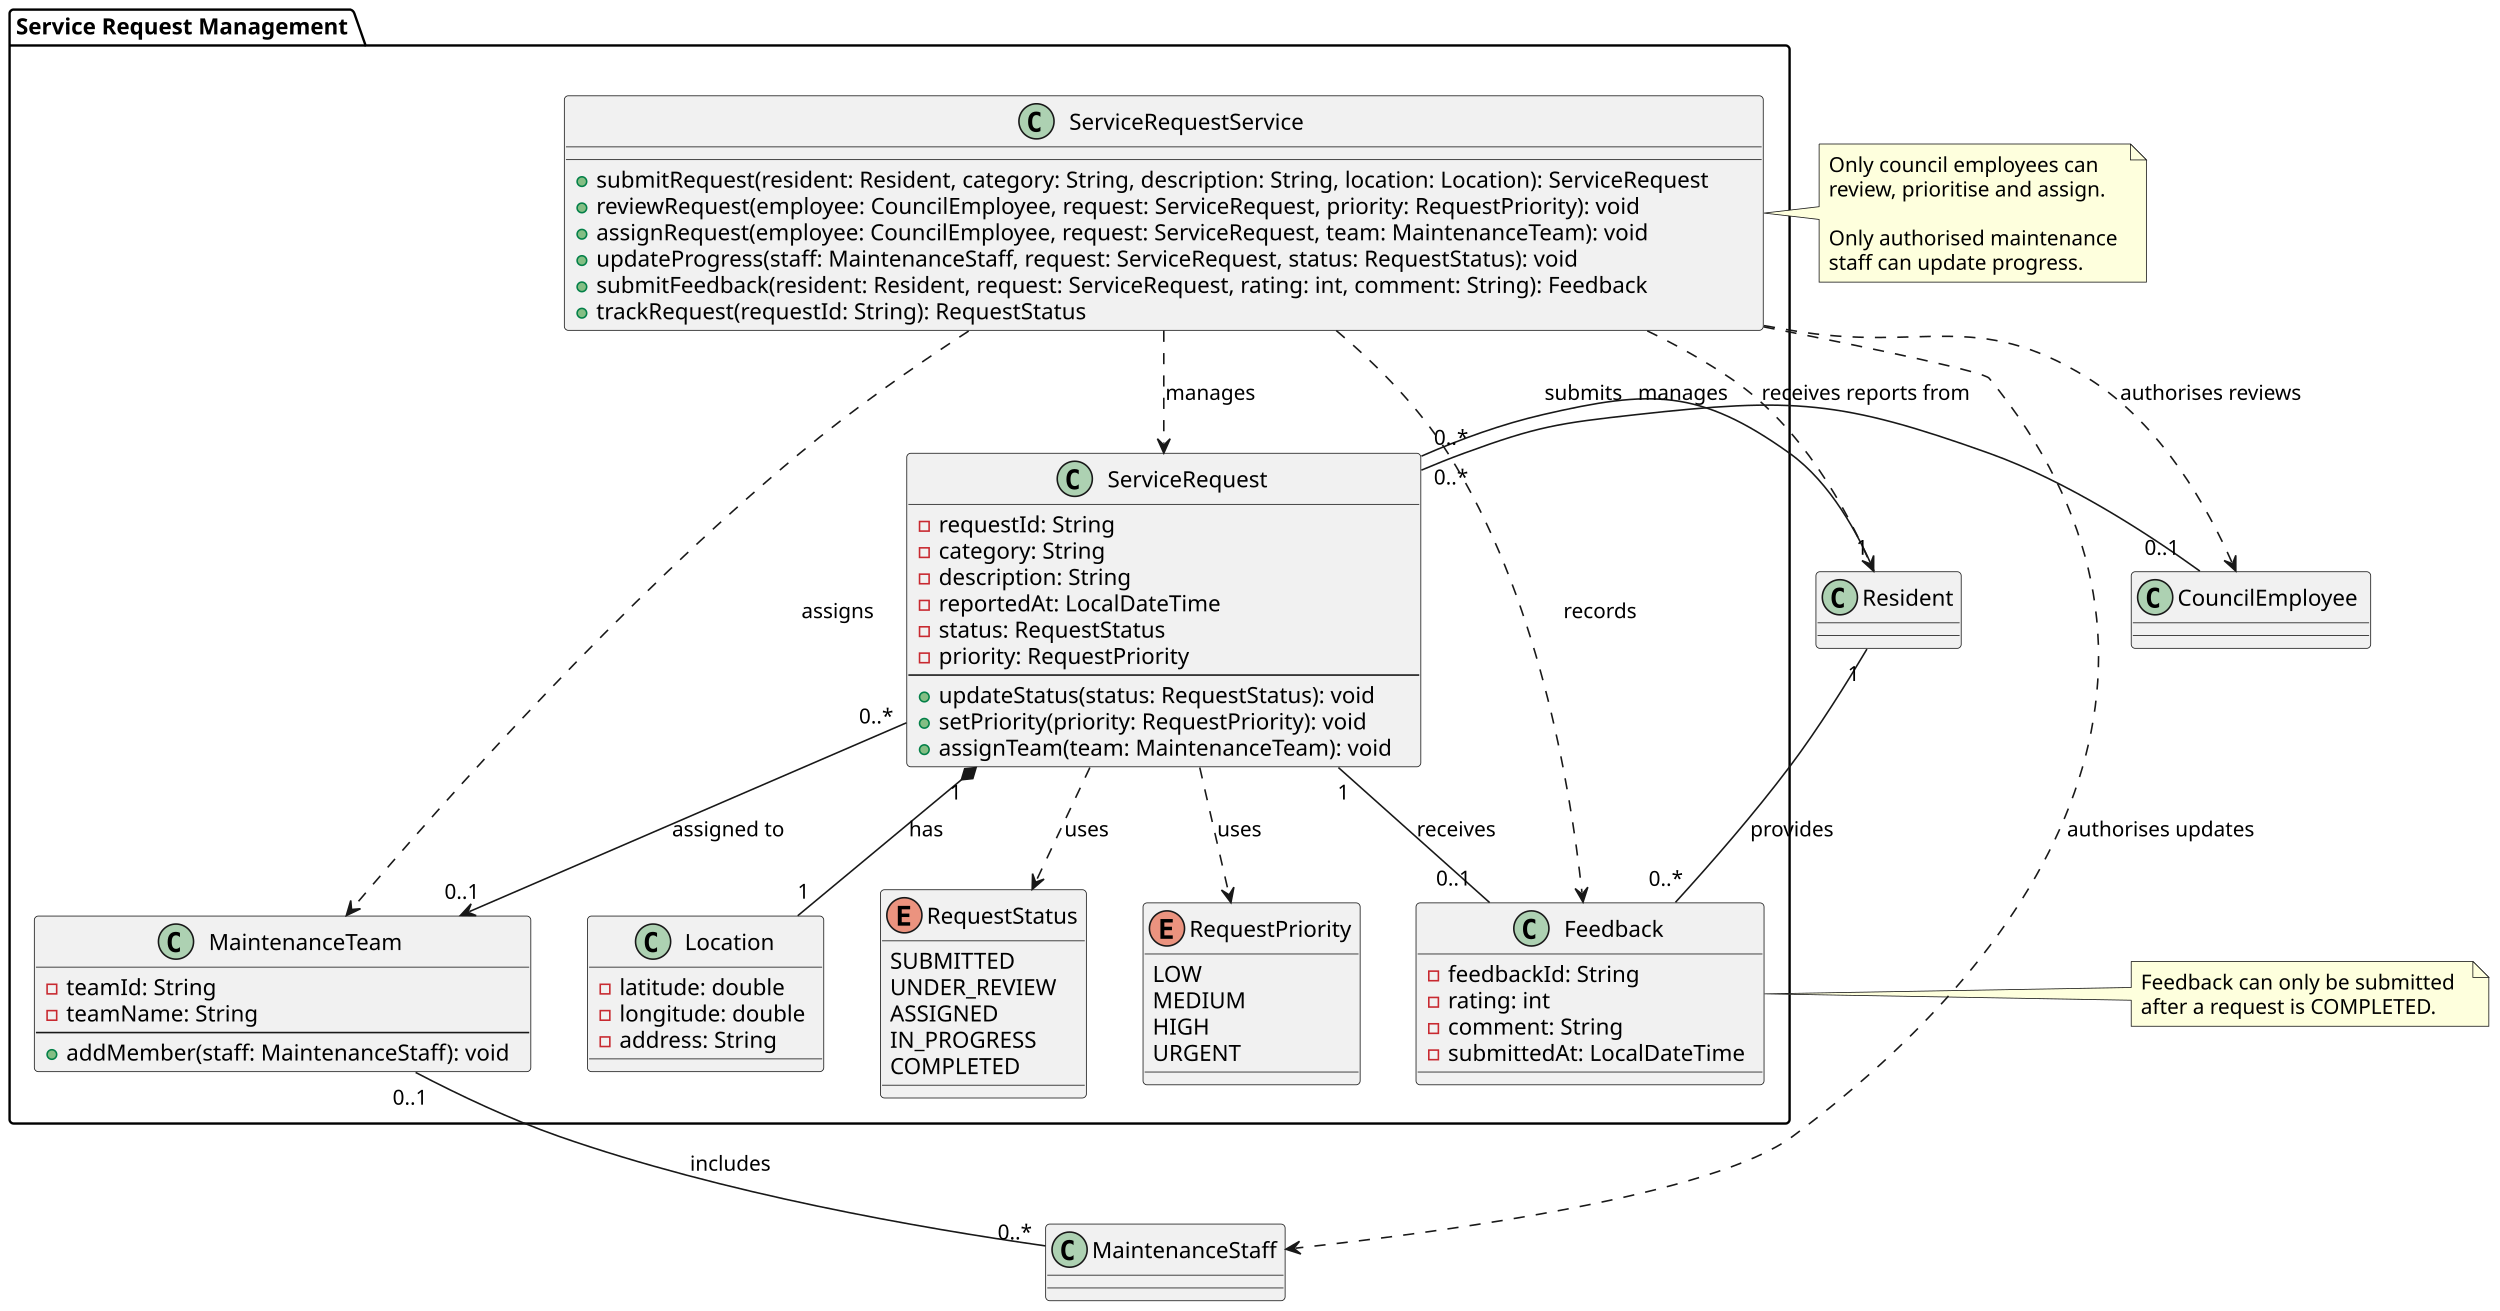
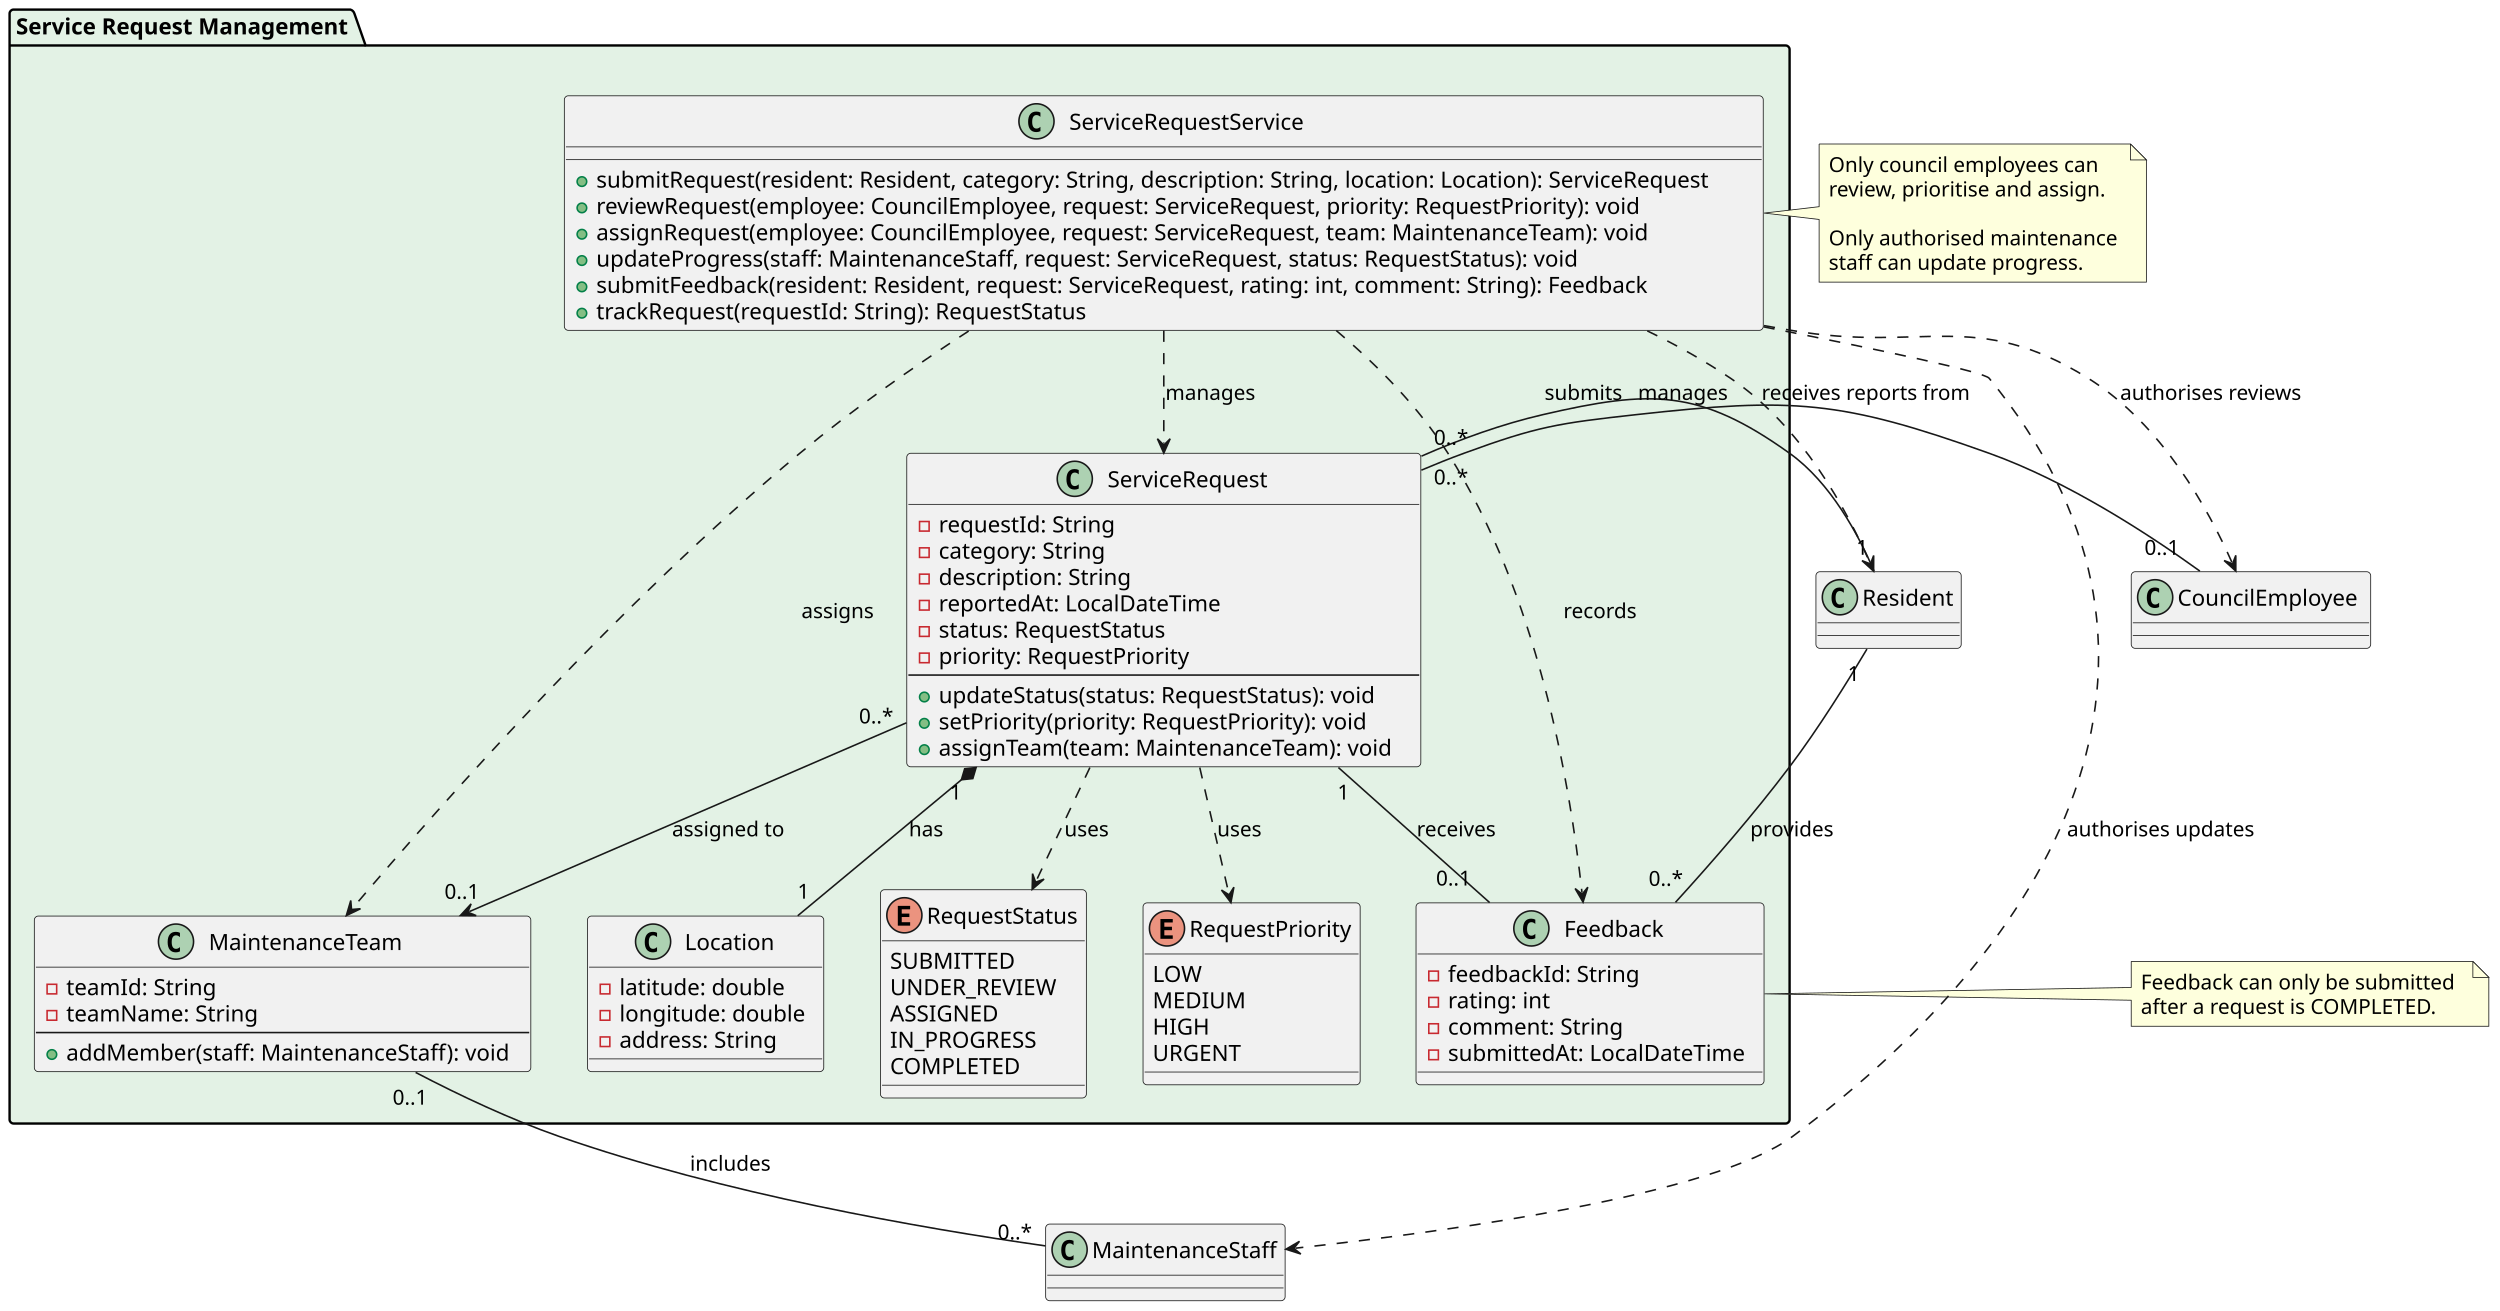
<svg xmlns="http://www.w3.org/2000/svg" contentStyleType="text/css" height="821px" preserveAspectRatio="none" style="width:1566px;height:821px;background:#FFFFFF;" version="1.1" viewBox="0 0 1566 821" width="1566px" zoomAndPan="magnify">
  <defs />
  <g>
    <g id="cluster_Service Request Management">
-       <path d="M8.5,6 L219.5,6 A3.75,3.75 0 0 1 222,8.5 L229,28.488 L1118.5,28.488 A2.5,2.5 0 0 1 1121,30.988 L1121,701.27 A2.5,2.5 0 0 1 1118.5,703.77 L8.5,703.77 A2.5,2.5 0 0 1 6,701.27 L6,8.5 A2.5,2.5 0 0 1 8.5,6 " fill="none" style="stroke:#000000;stroke-width:1.5;" />
+       <path d="M8.5,6 L219.5,6 A3.75,3.75 0 0 1 222,8.5 L229,28.488 L1118.5,28.488 A2.5,2.5 0 0 1 1121,30.988 L1121,701.27 A2.5,2.5 0 0 1 1118.5,703.77 L8.5,703.77 A2.5,2.5 0 0 1 6,701.27 L6,8.5 A2.5,2.5 0 0 1 8.5,6 " fill="#E3F2E5" style="stroke:#000000;stroke-width:1.5;" />
      <line style="stroke:#000000;stroke-width:1.5;" x1="6" x2="229" y1="28.488" y2="28.488" />
      <text fill="#000000" font-family="sans-serif" font-size="14" font-weight="bold" lengthAdjust="spacing" textLength="210" x="10" y="21.535">Service Request Management</text>
    </g>
    <g id="elem_ServiceRequest">
      <rect codeLine="3" fill="#F1F1F1" height="196.394" id="ServiceRequest" rx="2.5" ry="2.5" style="stroke:#181818;stroke-width:0.5;" width="322" x="568" y="283.93" />
      <ellipse cx="673.25" cy="299.93" fill="#ADD1B2" rx="11" ry="11" style="stroke:#181818;stroke-width:1.0;" />
      <path d="M675.723,306.073 Q675.142,306.372 674.503,306.521 Q673.864,306.671 673.158,306.671 Q670.651,306.671 669.332,305.019 Q668.012,303.367 668.012,300.246 Q668.012,297.116 669.332,295.465 Q670.651,293.813 673.158,293.813 Q673.864,293.813 674.511,293.962 Q675.159,294.112 675.723,294.411 L675.723,297.133 Q675.092,296.552 674.499,296.282 Q673.905,296.012 673.274,296.012 Q671.93,296.012 671.245,297.079 Q670.56,298.146 670.56,300.246 Q670.56,302.338 671.245,303.404 Q671.93,304.471 673.274,304.471 Q673.905,304.471 674.499,304.201 Q675.092,303.932 675.723,303.35 Z " fill="#000000" />
      <text fill="#000000" font-family="sans-serif" font-size="14" lengthAdjust="spacing" textLength="103" x="693.75" y="305.221">ServiceRequest</text>
      <line style="stroke:#181818;stroke-width:0.5;" x1="569" x2="889" y1="315.93" y2="315.93" />
      <rect fill="none" height="6" style="stroke:#C82930;stroke-width:1.0;" width="6" x="576" y="326.674" />
      <text fill="#000000" font-family="sans-serif" font-size="14" lengthAdjust="spacing" textLength="114" x="588" y="333.465">requestId: String</text>
      <rect fill="none" height="6" style="stroke:#C82930;stroke-width:1.0;" width="6" x="576" y="343.162" />
      <text fill="#000000" font-family="sans-serif" font-size="14" lengthAdjust="spacing" textLength="108" x="588" y="349.953">category: String</text>
      <rect fill="none" height="6" style="stroke:#C82930;stroke-width:1.0;" width="6" x="576" y="359.651" />
      <text fill="#000000" font-family="sans-serif" font-size="14" lengthAdjust="spacing" textLength="126" x="588" y="366.442">description: String</text>
      <rect fill="none" height="6" style="stroke:#C82930;stroke-width:1.0;" width="6" x="576" y="376.139" />
      <text fill="#000000" font-family="sans-serif" font-size="14" lengthAdjust="spacing" textLength="183" x="588" y="382.93">reportedAt: LocalDateTime</text>
      <rect fill="none" height="6" style="stroke:#C82930;stroke-width:1.0;" width="6" x="576" y="392.627" />
      <text fill="#000000" font-family="sans-serif" font-size="14" lengthAdjust="spacing" textLength="146" x="588" y="399.418">status: RequestStatus</text>
      <rect fill="none" height="6" style="stroke:#C82930;stroke-width:1.0;" width="6" x="576" y="409.115" />
      <text fill="#000000" font-family="sans-serif" font-size="14" lengthAdjust="spacing" textLength="162" x="588" y="415.907">priority: RequestPriority</text>
      <line style="stroke:#181818;stroke-width:1.0;" x1="569" x2="889" y1="422.86" y2="422.86" />
      <ellipse cx="579" cy="436.604" fill="#84BE84" rx="3" ry="3" style="stroke:#038048;stroke-width:1.0;" />
      <text fill="#000000" font-family="sans-serif" font-size="14" lengthAdjust="spacing" textLength="283" x="588" y="440.395">updateStatus(status: RequestStatus): void</text>
      <ellipse cx="579" cy="453.092" fill="#84BE84" rx="3" ry="3" style="stroke:#038048;stroke-width:1.0;" />
      <text fill="#000000" font-family="sans-serif" font-size="14" lengthAdjust="spacing" textLength="278" x="588" y="456.883">setPriority(priority: RequestPriority): void</text>
      <ellipse cx="579" cy="469.58" fill="#84BE84" rx="3" ry="3" style="stroke:#038048;stroke-width:1.0;" />
      <text fill="#000000" font-family="sans-serif" font-size="14" lengthAdjust="spacing" textLength="296" x="588" y="473.371">assignTeam(team: MaintenanceTeam): void</text>
    </g>
    <g id="elem_Location">
      <rect codeLine="16" fill="#F1F1F1" height="97.465" id="Location" rx="2.5" ry="2.5" style="stroke:#181818;stroke-width:0.5;" width="148" x="368" y="573.82" />
      <ellipse cx="409.1" cy="589.82" fill="#ADD1B2" rx="11" ry="11" style="stroke:#181818;stroke-width:1.0;" />
      <path d="M411.573,595.963 Q410.992,596.262 410.353,596.411 Q409.714,596.561 409.008,596.561 Q406.501,596.561 405.182,594.909 Q403.862,593.257 403.862,590.136 Q403.862,587.006 405.182,585.355 Q406.501,583.703 409.008,583.703 Q409.714,583.703 410.361,583.852 Q411.009,584.002 411.573,584.301 L411.573,587.023 Q410.942,586.442 410.349,586.172 Q409.755,585.903 409.124,585.903 Q407.78,585.903 407.095,586.969 Q406.41,588.036 406.41,590.136 Q406.41,592.228 407.095,593.294 Q407.78,594.361 409.124,594.361 Q409.755,594.361 410.349,594.091 Q410.942,593.822 411.573,593.24 Z " fill="#000000" />
      <text fill="#000000" font-family="sans-serif" font-size="14" lengthAdjust="spacing" textLength="58" x="428.9" y="595.111">Location</text>
      <line style="stroke:#181818;stroke-width:0.5;" x1="369" x2="515" y1="605.82" y2="605.82" />
      <rect fill="none" height="6" style="stroke:#C82930;stroke-width:1.0;" width="6" x="376" y="616.564" />
      <text fill="#000000" font-family="sans-serif" font-size="14" lengthAdjust="spacing" textLength="108" x="388" y="623.355">latitude: double</text>
      <rect fill="none" height="6" style="stroke:#C82930;stroke-width:1.0;" width="6" x="376" y="633.052" />
      <text fill="#000000" font-family="sans-serif" font-size="14" lengthAdjust="spacing" textLength="122" x="388" y="639.843">longitude: double</text>
      <rect fill="none" height="6" style="stroke:#C82930;stroke-width:1.0;" width="6" x="376" y="649.541" />
      <text fill="#000000" font-family="sans-serif" font-size="14" lengthAdjust="spacing" textLength="103" x="388" y="656.332">address: String</text>
      <line style="stroke:#181818;stroke-width:0.5;" x1="369" x2="515" y1="663.285" y2="663.285" />
    </g>
    <g id="elem_MaintenanceTeam">
      <rect codeLine="22" fill="#F1F1F1" height="97.465" id="MaintenanceTeam" rx="2.5" ry="2.5" style="stroke:#181818;stroke-width:0.5;" width="311" x="21.5" y="573.82" />
      <ellipse cx="110.25" cy="589.82" fill="#ADD1B2" rx="11" ry="11" style="stroke:#181818;stroke-width:1.0;" />
      <path d="M112.723,595.963 Q112.142,596.262 111.503,596.411 Q110.864,596.561 110.158,596.561 Q107.651,596.561 106.332,594.909 Q105.012,593.257 105.012,590.136 Q105.012,587.006 106.332,585.355 Q107.651,583.703 110.158,583.703 Q110.864,583.703 111.511,583.852 Q112.159,584.002 112.723,584.301 L112.723,587.023 Q112.092,586.442 111.499,586.172 Q110.905,585.903 110.274,585.903 Q108.93,585.903 108.245,586.969 Q107.56,588.036 107.56,590.136 Q107.56,592.228 108.245,593.294 Q108.93,594.361 110.274,594.361 Q110.905,594.361 111.499,594.091 Q112.092,593.822 112.723,593.24 Z " fill="#000000" />
      <text fill="#000000" font-family="sans-serif" font-size="14" lengthAdjust="spacing" textLength="125" x="130.75" y="595.111">MaintenanceTeam</text>
      <line style="stroke:#181818;stroke-width:0.5;" x1="22.5" x2="331.5" y1="605.82" y2="605.82" />
      <rect fill="none" height="6" style="stroke:#C82930;stroke-width:1.0;" width="6" x="29.5" y="616.564" />
      <text fill="#000000" font-family="sans-serif" font-size="14" lengthAdjust="spacing" textLength="96" x="41.5" y="623.355">teamId: String</text>
      <rect fill="none" height="6" style="stroke:#C82930;stroke-width:1.0;" width="6" x="29.5" y="633.052" />
      <text fill="#000000" font-family="sans-serif" font-size="14" lengthAdjust="spacing" textLength="122" x="41.5" y="639.843">teamName: String</text>
      <line style="stroke:#181818;stroke-width:1.0;" x1="22.5" x2="331.5" y1="646.797" y2="646.797" />
      <ellipse cx="32.5" cy="660.541" fill="#84BE84" rx="3" ry="3" style="stroke:#038048;stroke-width:1.0;" />
      <text fill="#000000" font-family="sans-serif" font-size="14" lengthAdjust="spacing" textLength="285" x="41.5" y="664.332">addMember(staff: MaintenanceStaff): void</text>
    </g>
    <g id="elem_Feedback">
      <rect codeLine="29" fill="#F1F1F1" height="113.953" id="Feedback" rx="2.5" ry="2.5" style="stroke:#181818;stroke-width:0.5;" width="218" x="887" y="565.57" />
      <ellipse cx="959.25" cy="581.57" fill="#ADD1B2" rx="11" ry="11" style="stroke:#181818;stroke-width:1.0;" />
      <path d="M961.723,587.713 Q961.142,588.012 960.503,588.161 Q959.864,588.311 959.158,588.311 Q956.651,588.311 955.332,586.659 Q954.012,585.007 954.012,581.886 Q954.012,578.756 955.332,577.105 Q956.651,575.453 959.158,575.453 Q959.864,575.453 960.511,575.602 Q961.159,575.752 961.723,576.051 L961.723,578.773 Q961.092,578.192 960.499,577.922 Q959.905,577.653 959.274,577.653 Q957.93,577.653 957.245,578.719 Q956.56,579.786 956.56,581.886 Q956.56,583.978 957.245,585.044 Q957.93,586.111 959.274,586.111 Q959.905,586.111 960.499,585.841 Q961.092,585.572 961.723,584.99 Z " fill="#000000" />
      <text fill="#000000" font-family="sans-serif" font-size="14" lengthAdjust="spacing" textLength="65" x="979.75" y="586.861">Feedback</text>
      <line style="stroke:#181818;stroke-width:0.5;" x1="888" x2="1104" y1="597.57" y2="597.57" />
      <rect fill="none" height="6" style="stroke:#C82930;stroke-width:1.0;" width="6" x="895" y="608.314" />
      <text fill="#000000" font-family="sans-serif" font-size="14" lengthAdjust="spacing" textLength="124" x="907" y="615.105">feedbackId: String</text>
      <rect fill="none" height="6" style="stroke:#C82930;stroke-width:1.0;" width="6" x="895" y="624.802" />
      <text fill="#000000" font-family="sans-serif" font-size="14" lengthAdjust="spacing" textLength="67" x="907" y="631.593">rating: int</text>
      <rect fill="none" height="6" style="stroke:#C82930;stroke-width:1.0;" width="6" x="895" y="641.291" />
      <text fill="#000000" font-family="sans-serif" font-size="14" lengthAdjust="spacing" textLength="113" x="907" y="648.082">comment: String</text>
      <rect fill="none" height="6" style="stroke:#C82930;stroke-width:1.0;" width="6" x="895" y="657.779" />
      <text fill="#000000" font-family="sans-serif" font-size="14" lengthAdjust="spacing" textLength="192" x="907" y="664.57">submittedAt: LocalDateTime</text>
      <line style="stroke:#181818;stroke-width:0.5;" x1="888" x2="1104" y1="671.523" y2="671.523" />
    </g>
    <g id="elem_ServiceRequestService">
      <rect codeLine="36" fill="#F1F1F1" height="146.93" id="ServiceRequestService" rx="2.5" ry="2.5" style="stroke:#181818;stroke-width:0.5;" width="751" x="353.5" y="60" />
      <ellipse cx="649.25" cy="76" fill="#ADD1B2" rx="11" ry="11" style="stroke:#181818;stroke-width:1.0;" />
      <path d="M651.723,82.143 Q651.142,82.442 650.503,82.591 Q649.864,82.741 649.158,82.741 Q646.651,82.741 645.332,81.089 Q644.012,79.437 644.012,76.316 Q644.012,73.186 645.332,71.535 Q646.651,69.883 649.158,69.883 Q649.864,69.883 650.511,70.032 Q651.159,70.182 651.723,70.481 L651.723,73.203 Q651.092,72.622 650.499,72.352 Q649.905,72.082 649.274,72.082 Q647.93,72.082 647.245,73.149 Q646.56,74.216 646.56,76.316 Q646.56,78.408 647.245,79.474 Q647.93,80.541 649.274,80.541 Q649.905,80.541 650.499,80.271 Q651.092,80.001 651.723,79.42 Z " fill="#000000" />
      <text fill="#000000" font-family="sans-serif" font-size="14" lengthAdjust="spacing" textLength="151" x="669.75" y="81.291">ServiceRequestService</text>
      <line style="stroke:#181818;stroke-width:0.5;" x1="354.5" x2="1103.5" y1="92" y2="92" />
      <line style="stroke:#181818;stroke-width:0.5;" x1="354.5" x2="1103.5" y1="100" y2="100" />
      <ellipse cx="364.5" cy="113.744" fill="#84BE84" rx="3" ry="3" style="stroke:#038048;stroke-width:1.0;" />
      <text fill="#000000" font-family="sans-serif" font-size="14" lengthAdjust="spacing" textLength="725" x="373.5" y="117.535">submitRequest(resident: Resident, category: String, description: String, location: Location): ServiceRequest</text>
      <ellipse cx="364.5" cy="130.232" fill="#84BE84" rx="3" ry="3" style="stroke:#038048;stroke-width:1.0;" />
      <text fill="#000000" font-family="sans-serif" font-size="14" lengthAdjust="spacing" textLength="679" x="373.5" y="134.023">reviewRequest(employee: CouncilEmployee, request: ServiceRequest, priority: RequestPriority): void</text>
      <ellipse cx="364.5" cy="146.721" fill="#84BE84" rx="3" ry="3" style="stroke:#038048;stroke-width:1.0;" />
      <text fill="#000000" font-family="sans-serif" font-size="14" lengthAdjust="spacing" textLength="684" x="373.5" y="150.512">assignRequest(employee: CouncilEmployee, request: ServiceRequest, team: MaintenanceTeam): void</text>
      <ellipse cx="364.5" cy="163.209" fill="#84BE84" rx="3" ry="3" style="stroke:#038048;stroke-width:1.0;" />
      <text fill="#000000" font-family="sans-serif" font-size="14" lengthAdjust="spacing" textLength="636" x="373.5" y="167">updateProgress(staff: MaintenanceStaff, request: ServiceRequest, status: RequestStatus): void</text>
      <ellipse cx="364.5" cy="179.697" fill="#84BE84" rx="3" ry="3" style="stroke:#038048;stroke-width:1.0;" />
      <text fill="#000000" font-family="sans-serif" font-size="14" lengthAdjust="spacing" textLength="685" x="373.5" y="183.488">submitFeedback(resident: Resident, request: ServiceRequest, rating: int, comment: String): Feedback</text>
      <ellipse cx="364.5" cy="196.185" fill="#84BE84" rx="3" ry="3" style="stroke:#038048;stroke-width:1.0;" />
      <text fill="#000000" font-family="sans-serif" font-size="14" lengthAdjust="spacing" textLength="318" x="373.5" y="199.977">trackRequest(requestId: String): RequestStatus</text>
    </g>
    <g id="elem_RequestStatus">
      <rect codeLine="45" fill="#F1F1F1" height="130.441" id="RequestStatus" rx="2.5" ry="2.5" style="stroke:#181818;stroke-width:0.5;" width="129" x="551.5" y="557.33" />
      <ellipse cx="566.5" cy="573.33" fill="#EB937F" rx="11" ry="11" style="stroke:#181818;stroke-width:1.0;" />
      <path d="M570.114,579.83 L562.394,579.83 L562.394,567.437 L570.114,567.437 L570.114,569.595 L564.843,569.595 L564.843,572.268 L569.616,572.268 L569.616,574.426 L564.843,574.426 L564.843,577.672 L570.114,577.672 Z " fill="#000000" />
      <text fill="#000000" font-family="sans-serif" font-size="14" lengthAdjust="spacing" textLength="97" x="580.5" y="578.621">RequestStatus</text>
      <line style="stroke:#181818;stroke-width:0.5;" x1="552.5" x2="679.5" y1="589.33" y2="589.33" />
      <text fill="#000000" font-family="sans-serif" font-size="14" lengthAdjust="spacing" textLength="78" x="557.5" y="606.865">SUBMITTED</text>
      <text fill="#000000" font-family="sans-serif" font-size="14" lengthAdjust="spacing" textLength="104" x="557.5" y="623.353">UNDER_REVIEW</text>
      <text fill="#000000" font-family="sans-serif" font-size="14" lengthAdjust="spacing" textLength="68" x="557.5" y="639.842">ASSIGNED</text>
      <text fill="#000000" font-family="sans-serif" font-size="14" lengthAdjust="spacing" textLength="92" x="557.5" y="656.33">IN_PROGRESS</text>
      <text fill="#000000" font-family="sans-serif" font-size="14" lengthAdjust="spacing" textLength="83" x="557.5" y="672.818">COMPLETED</text>
      <line style="stroke:#181818;stroke-width:0.5;" x1="552.5" x2="679.5" y1="679.771" y2="679.771" />
    </g>
    <g id="elem_RequestPriority">
      <rect codeLine="53" fill="#F1F1F1" height="113.953" id="RequestPriority" rx="2.5" ry="2.5" style="stroke:#181818;stroke-width:0.5;" width="136" x="716" y="565.57" />
      <ellipse cx="731" cy="581.57" fill="#EB937F" rx="11" ry="11" style="stroke:#181818;stroke-width:1.0;" />
      <path d="M734.614,588.07 L726.894,588.07 L726.894,575.677 L734.614,575.677 L734.614,577.835 L729.343,577.835 L729.343,580.508 L734.116,580.508 L734.116,582.666 L729.343,582.666 L729.343,585.912 L734.614,585.912 Z " fill="#000000" />
      <text fill="#000000" font-family="sans-serif" font-size="14" lengthAdjust="spacing" textLength="104" x="745" y="586.861">RequestPriority</text>
      <line style="stroke:#181818;stroke-width:0.5;" x1="717" x2="851" y1="597.57" y2="597.57" />
      <text fill="#000000" font-family="sans-serif" font-size="14" lengthAdjust="spacing" textLength="30" x="722" y="615.105">LOW</text>
      <text fill="#000000" font-family="sans-serif" font-size="14" lengthAdjust="spacing" textLength="56" x="722" y="631.593">MEDIUM</text>
      <text fill="#000000" font-family="sans-serif" font-size="14" lengthAdjust="spacing" textLength="34" x="722" y="648.082">HIGH</text>
      <text fill="#000000" font-family="sans-serif" font-size="14" lengthAdjust="spacing" textLength="56" x="722" y="664.57">URGENT</text>
      <line style="stroke:#181818;stroke-width:0.5;" x1="717" x2="851" y1="671.523" y2="671.523" />
    </g>
    <g id="elem_Resident">
      <rect fill="#F1F1F1" height="48" id="Resident" rx="2.5" ry="2.5" style="stroke:#181818;stroke-width:0.5;" width="91" x="1137.5" y="358.13" />
      <ellipse cx="1152.5" cy="374.13" fill="#ADD1B2" rx="11" ry="11" style="stroke:#181818;stroke-width:1.0;" />
      <path d="M1154.973,380.273 Q1154.392,380.572 1153.753,380.721 Q1153.114,380.871 1152.408,380.871 Q1149.901,380.871 1148.582,379.219 Q1147.262,377.567 1147.262,374.446 Q1147.262,371.317 1148.582,369.665 Q1149.901,368.013 1152.408,368.013 Q1153.114,368.013 1153.761,368.162 Q1154.409,368.312 1154.973,368.611 L1154.973,371.333 Q1154.342,370.752 1153.749,370.482 Q1153.155,370.212 1152.524,370.212 Q1151.18,370.212 1150.495,371.279 Q1149.81,372.346 1149.81,374.446 Q1149.81,376.538 1150.495,377.604 Q1151.18,378.671 1152.524,378.671 Q1153.155,378.671 1153.749,378.401 Q1154.342,378.132 1154.973,377.55 Z " fill="#000000" />
      <text fill="#000000" font-family="sans-serif" font-size="14" lengthAdjust="spacing" textLength="59" x="1166.5" y="379.421">Resident</text>
      <line style="stroke:#181818;stroke-width:0.5;" x1="1138.5" x2="1227.5" y1="390.13" y2="390.13" />
      <line style="stroke:#181818;stroke-width:0.5;" x1="1138.5" x2="1227.5" y1="398.13" y2="398.13" />
    </g>
    <g id="elem_MaintenanceStaff">
      <rect fill="#F1F1F1" height="48" id="MaintenanceStaff" rx="2.5" ry="2.5" style="stroke:#181818;stroke-width:0.5;" width="150" x="655" y="766.77" />
      <ellipse cx="670" cy="782.77" fill="#ADD1B2" rx="11" ry="11" style="stroke:#181818;stroke-width:1.0;" />
      <path d="M672.473,788.913 Q671.892,789.212 671.253,789.361 Q670.614,789.511 669.908,789.511 Q667.401,789.511 666.082,787.859 Q664.762,786.207 664.762,783.086 Q664.762,779.957 666.082,778.305 Q667.401,776.653 669.908,776.653 Q670.614,776.653 671.261,776.802 Q671.909,776.952 672.473,777.25 L672.473,779.973 Q671.842,779.392 671.249,779.122 Q670.655,778.852 670.024,778.852 Q668.68,778.852 667.995,779.919 Q667.31,780.986 667.31,783.086 Q667.31,785.178 667.995,786.244 Q668.68,787.311 670.024,787.311 Q670.655,787.311 671.249,787.041 Q671.842,786.771 672.473,786.19 Z " fill="#000000" />
      <text fill="#000000" font-family="sans-serif" font-size="14" lengthAdjust="spacing" textLength="118" x="684" y="788.061">MaintenanceStaff</text>
      <line style="stroke:#181818;stroke-width:0.5;" x1="656" x2="804" y1="798.77" y2="798.77" />
      <line style="stroke:#181818;stroke-width:0.5;" x1="656" x2="804" y1="806.77" y2="806.77" />
    </g>
    <g id="elem_CouncilEmployee">
      <rect fill="#F1F1F1" height="48" id="CouncilEmployee" rx="2.5" ry="2.5" style="stroke:#181818;stroke-width:0.5;" width="150" x="1335" y="358.13" />
      <ellipse cx="1350" cy="374.13" fill="#ADD1B2" rx="11" ry="11" style="stroke:#181818;stroke-width:1.0;" />
      <path d="M1352.473,380.273 Q1351.892,380.572 1351.253,380.721 Q1350.614,380.871 1349.908,380.871 Q1347.401,380.871 1346.082,379.219 Q1344.762,377.567 1344.762,374.446 Q1344.762,371.317 1346.082,369.665 Q1347.401,368.013 1349.908,368.013 Q1350.614,368.013 1351.261,368.162 Q1351.909,368.312 1352.473,368.611 L1352.473,371.333 Q1351.842,370.752 1351.249,370.482 Q1350.655,370.212 1350.024,370.212 Q1348.68,370.212 1347.995,371.279 Q1347.31,372.346 1347.31,374.446 Q1347.31,376.538 1347.995,377.604 Q1348.68,378.671 1350.024,378.671 Q1350.655,378.671 1351.249,378.401 Q1351.842,378.132 1352.473,377.55 Z " fill="#000000" />
      <text fill="#000000" font-family="sans-serif" font-size="14" lengthAdjust="spacing" textLength="118" x="1364" y="379.421">CouncilEmployee</text>
      <line style="stroke:#181818;stroke-width:0.5;" x1="1336" x2="1484" y1="390.13" y2="390.13" />
      <line style="stroke:#181818;stroke-width:0.5;" x1="1336" x2="1484" y1="398.13" y2="398.13" />
    </g>
    <g id="elem_GMN28">
      <path d="M1335,602.24 L1335,618.55 L1105.23,622.55 L1335,626.55 L1335,642.861 A0,0 0 0 0 1335,642.861 L1559,642.861 A0,0 0 0 0 1559,642.861 L1559,612.24 L1549,602.24 L1335,602.24 A0,0 0 0 0 1335,602.24 " fill="#FEFFDD" style="stroke:#181818;stroke-width:0.5;" />
      <path d="M1549,602.24 L1549,612.24 L1559,612.24 L1549,602.24 " fill="#FEFFDD" style="stroke:#181818;stroke-width:0.5;" />
      <text fill="#000000" font-family="sans-serif" font-size="13" lengthAdjust="spacing" textLength="203" x="1341" y="619.808">Feedback can only be submitted</text>
      <text fill="#000000" font-family="sans-serif" font-size="13" lengthAdjust="spacing" textLength="190" x="1341" y="635.119">after a request is COMPLETED.</text>
    </g>
    <g id="elem_GMN31">
      <path d="M1139.5,90.19 L1139.5,129.47 L1104.98,133.47 L1139.5,137.47 L1139.5,176.743 A0,0 0 0 0 1139.5,176.743 L1344.5,176.743 A0,0 0 0 0 1344.5,176.743 L1344.5,100.19 L1334.5,90.19 L1139.5,90.19 A0,0 0 0 0 1139.5,90.19 " fill="#FEFFDD" style="stroke:#181818;stroke-width:0.5;" />
      <path d="M1334.5,90.19 L1334.5,100.19 L1344.5,100.19 L1334.5,90.19 " fill="#FEFFDD" style="stroke:#181818;stroke-width:0.5;" />
      <text fill="#000000" font-family="sans-serif" font-size="13" lengthAdjust="spacing" textLength="176" x="1145.5" y="107.758">Only council employees can</text>
      <text fill="#000000" font-family="sans-serif" font-size="13" lengthAdjust="spacing" textLength="181" x="1145.5" y="123.069">review, prioritise and assign.</text>
      <text fill="#000000" font-family="sans-serif" font-size="13" lengthAdjust="spacing" textLength="4" x="1145.5" y="138.38"> </text>
      <text fill="#000000" font-family="sans-serif" font-size="13" lengthAdjust="spacing" textLength="184" x="1145.5" y="153.69">Only authorised maintenance</text>
      <text fill="#000000" font-family="sans-serif" font-size="13" lengthAdjust="spacing" textLength="165" x="1145.5" y="169">staff can update progress.</text>
    </g>
    <g id="link_Resident_ServiceRequest">
      <path codeLine="65" d="M1173.91,357.7 C1164.23,335.11 1146.75,302.35 1121,283.93 C1064.47,243.5 1034.21,244.04 966.5,259.72 C940.97,265.63 915.13,274.89 890.38,285.74 " fill="none" id="Resident-ServiceRequest" style="stroke:#181818;stroke-width:1.0;" />
      <text fill="#000000" font-family="sans-serif" font-size="13" lengthAdjust="spacing" textLength="51" x="967.5" y="250.498">submits</text>
      <text fill="#000000" font-family="sans-serif" font-size="13" lengthAdjust="spacing" textLength="8" x="1162.719" y="347.523">1</text>
      <text fill="#000000" font-family="sans-serif" font-size="13" lengthAdjust="spacing" textLength="22" x="898.191" y="278.608">0..*</text>
    </g>
    <g id="link_Resident_Feedback">
      <path codeLine="66" d="M1169.45,406.59 C1157.5,426.72 1139.2,456.2 1121,480.33 C1099.02,509.48 1072.47,540.02 1049.51,565.22 " fill="none" id="Resident-Feedback" style="stroke:#181818;stroke-width:1.0;" />
      <text fill="#000000" font-family="sans-serif" font-size="13" lengthAdjust="spacing" textLength="54" x="1096.33" y="523.898">provides</text>
      <text fill="#000000" font-family="sans-serif" font-size="13" lengthAdjust="spacing" textLength="8" x="1157.392" y="426.585">1</text>
      <text fill="#000000" font-family="sans-serif" font-size="13" lengthAdjust="spacing" textLength="22" x="1032.691" y="554.907">0..*</text>
    </g>
    <g id="link_ServiceRequest_Location">
      <path codeLine="68" d="M602.209,488.457 C563.659,520.477 531.76,546.98 499.68,573.63 " fill="none" id="ServiceRequest-backto-Location" style="stroke:#181818;stroke-width:1.0;" />
      <polygon fill="#181818" points="611.44,480.79,604.269,481.547,602.209,488.457,609.38,487.701,611.44,480.79" style="stroke:#181818;stroke-width:1.0;" />
      <text fill="#000000" font-family="sans-serif" font-size="13" lengthAdjust="spacing" textLength="22" x="569.32" y="523.898">has</text>
      <text fill="#000000" font-family="sans-serif" font-size="13" lengthAdjust="spacing" textLength="8" x="594.893" y="500.834">1</text>
      <text fill="#000000" font-family="sans-serif" font-size="13" lengthAdjust="spacing" textLength="8" x="499.564" y="562.934">1</text>
    </g>
    <g id="link_ServiceRequest_MaintenanceTeam">
      <path codeLine="70" d="M567.85,452.73 C478.12,491.49 374.168,536.391 293.938,571.041 " fill="none" id="ServiceRequest-to-MaintenanceTeam" style="stroke:#181818;stroke-width:1.0;" />
      <polygon fill="#181818" points="288.43,573.42,298.278,573.524,293.02,571.438,295.106,566.179,288.43,573.42" style="stroke:#181818;stroke-width:1.0;" />
      <text fill="#000000" font-family="sans-serif" font-size="13" lengthAdjust="spacing" textLength="73" x="420.95" y="523.898">assigned to</text>
      <text fill="#000000" font-family="sans-serif" font-size="13" lengthAdjust="spacing" textLength="22" x="538.049" y="453.165">0..*</text>
      <text fill="#000000" font-family="sans-serif" font-size="13" lengthAdjust="spacing" textLength="24" x="278.412" y="563.046">0..1</text>
    </g>
    <g id="link_ServiceRequest_Feedback">
      <path codeLine="71" d="M838.37,480.79 C870.63,509.6 904.83,540.14 933.11,565.39 " fill="none" id="ServiceRequest-Feedback" style="stroke:#181818;stroke-width:1.0;" />
      <text fill="#000000" font-family="sans-serif" font-size="13" lengthAdjust="spacing" textLength="51" x="887.41" y="523.898">receives</text>
      <text fill="#000000" font-family="sans-serif" font-size="13" lengthAdjust="spacing" textLength="8" x="837.779" y="500.834">1</text>
      <text fill="#000000" font-family="sans-serif" font-size="13" lengthAdjust="spacing" textLength="24" x="899.515" y="554.694">0..1</text>
    </g>
    <g id="link_MaintenanceTeam_MaintenanceStaff">
      <path codeLine="73" d="M260.34,671.77 C288.16,686.3 319.77,701.18 350,711.77 C452.65,747.74 577.02,769.37 654.85,780.43 " fill="none" id="MaintenanceTeam-MaintenanceStaff" style="stroke:#181818;stroke-width:1.0;" />
      <text fill="#000000" font-family="sans-serif" font-size="13" lengthAdjust="spacing" textLength="53" x="432.18" y="733.338">includes</text>
      <text fill="#000000" font-family="sans-serif" font-size="13" lengthAdjust="spacing" textLength="24" x="245.926" y="691.981">0..1</text>
      <text fill="#000000" font-family="sans-serif" font-size="13" lengthAdjust="spacing" textLength="22" x="624.908" y="776.368">0..*</text>
    </g>
    <g id="link_CouncilEmployee_ServiceRequest">
      <path codeLine="74" d="M1378.01,357.74 C1346.27,334.86 1295.37,301.59 1246,283.93 C1152.96,250.66 1123.21,248.84 1025,259.72 C976.11,265.13 963.19,267.02 917,283.93 C908.18,287.16 899.26,290.72 890.33,294.51 " fill="none" id="CouncilEmployee-ServiceRequest" style="stroke:#181818;stroke-width:1.0;" />
      <text fill="#000000" font-family="sans-serif" font-size="13" lengthAdjust="spacing" textLength="56" x="1026" y="250.498">manages</text>
      <text fill="#000000" font-family="sans-serif" font-size="13" lengthAdjust="spacing" textLength="24" x="1343.287" y="347.573">0..1</text>
      <text fill="#000000" font-family="sans-serif" font-size="13" lengthAdjust="spacing" textLength="22" x="898.139" y="303.455">0..*</text>
    </g>
    <g id="link_ServiceRequest_RequestStatus">
      <path codeLine="76" d="M682.71,480.79 C670.52,506.51 660.25,528.198 649.12,551.678 " fill="none" id="ServiceRequest-to-RequestStatus" style="stroke:#181818;stroke-width:1.0;stroke-dasharray:7.0,7.0;" />
      <polygon fill="#181818" points="646.55,557.1,654.019,550.681,648.692,552.582,646.79,547.254,646.55,557.1" style="stroke:#181818;stroke-width:1.0;" />
      <text fill="#000000" font-family="sans-serif" font-size="13" lengthAdjust="spacing" textLength="29" x="666.73" y="523.898">uses</text>
    </g>
    <g id="link_ServiceRequest_RequestPriority">
      <path codeLine="77" d="M751.53,480.79 C758.17,509.6 763.872,534.293 769.692,559.543 " fill="none" id="ServiceRequest-to-RequestPriority" style="stroke:#181818;stroke-width:1.0;stroke-dasharray:7.0,7.0;" />
      <polygon fill="#181818" points="771.04,565.39,772.916,555.721,769.917,560.518,765.121,557.518,771.04,565.39" style="stroke:#181818;stroke-width:1.0;" />
      <text fill="#000000" font-family="sans-serif" font-size="13" lengthAdjust="spacing" textLength="29" x="762.43" y="523.898">uses</text>
    </g>
    <g id="link_ServiceRequestService_ServiceRequest">
      <path codeLine="83" d="M729,207.14 C729,231.16 729,252.28 729,277.83 " fill="none" id="ServiceRequestService-to-ServiceRequest" style="stroke:#181818;stroke-width:1.0;stroke-dasharray:7.0,7.0;" />
      <polygon fill="#181818" points="729,283.83,733,274.83,729,278.83,725,274.83,729,283.83" style="stroke:#181818;stroke-width:1.0;" />
      <text fill="#000000" font-family="sans-serif" font-size="13" lengthAdjust="spacing" textLength="56" x="730" y="250.498">manages</text>
    </g>
    <g id="link_ServiceRequestService_Resident">
      <path codeLine="84" d="M1031.86,207.27 C1050.08,216.07 1067.64,225.92 1084,236.93 C1128.97,267.2 1156.943,319.878 1171.223,352.318 " fill="none" id="ServiceRequestService-to-Resident" style="stroke:#181818;stroke-width:1.0;stroke-dasharray:7.0,7.0;" />
      <polygon fill="#181818" points="1173.64,357.81,1173.675,347.961,1171.626,353.234,1166.353,351.184,1173.64,357.81" style="stroke:#181818;stroke-width:1.0;" />
      <text fill="#000000" font-family="sans-serif" font-size="13" lengthAdjust="spacing" textLength="134" x="1103.44" y="250.498">receives reports from</text>
    </g>
    <g id="link_ServiceRequestService_CouncilEmployee">
      <path codeLine="85" d="M1104.95,203.97 C1110.67,204.97 1116.36,205.96 1122,206.93 C1204.51,221.19 1236.95,192.63 1308,236.93 C1354.58,265.98 1383.448,319.419 1398.069,352.239 " fill="none" id="ServiceRequestService-to-CouncilEmployee" style="stroke:#181818;stroke-width:1.0;stroke-dasharray:7.0,7.0;" />
      <polygon fill="#181818" points="1400.51,357.72,1400.502,347.871,1398.475,353.153,1393.194,351.127,1400.51,357.72" style="stroke:#181818;stroke-width:1.0;" />
      <text fill="#000000" font-family="sans-serif" font-size="13" lengthAdjust="spacing" textLength="117" x="1328.04" y="250.498">authorises reviews</text>
    </g>
    <g id="link_ServiceRequestService_MaintenanceStaff">
      <path codeLine="86" d="M1104.68,204.72 C1182.82,220.17 1242.86,233.11 1246,236.93 C1384.36,405.41 1297.97,581.73 1123,711.77 C1073.66,748.44 911.075,770.999 811.445,781.869 " fill="none" id="ServiceRequestService-to-MaintenanceStaff" style="stroke:#181818;stroke-width:1.0;stroke-dasharray:7.0,7.0;" />
      <polygon fill="#181818" points="805.48,782.52,814.861,785.52,810.451,781.978,813.993,777.567,805.48,782.52" style="stroke:#181818;stroke-width:1.0;" />
      <text fill="#000000" font-family="sans-serif" font-size="13" lengthAdjust="spacing" textLength="120" x="1294.76" y="523.898">authorises updates</text>
    </g>
    <g id="link_ServiceRequestService_MaintenanceTeam">
      <path codeLine="87" d="M606.77,207.36 C571.47,230.31 533.68,256.79 501,283.93 C389.14,376.85 279.187,500.319 220.827,568.939 " fill="none" id="ServiceRequestService-to-MaintenanceTeam" style="stroke:#181818;stroke-width:1.0;stroke-dasharray:7.0,7.0;" />
      <polygon fill="#181818" points="216.94,573.51,225.818,569.246,220.179,569.701,219.724,564.063,216.94,573.51" style="stroke:#181818;stroke-width:1.0;" />
      <text fill="#000000" font-family="sans-serif" font-size="13" lengthAdjust="spacing" textLength="48" x="502" y="387.198">assigns</text>
    </g>
    <g id="link_ServiceRequestService_Feedback">
      <path codeLine="88" d="M837.04,207.06 C863.14,229.06 888.74,255.14 907,283.93 C962.91,372.12 983.216,488.516 990.956,559.136 " fill="none" id="ServiceRequestService-to-Feedback" style="stroke:#181818;stroke-width:1.0;stroke-dasharray:7.0,7.0;" />
      <polygon fill="#181818" points="991.61,565.1,994.606,555.718,991.065,560.13,986.653,556.589,991.61,565.1" style="stroke:#181818;stroke-width:1.0;" />
      <text fill="#000000" font-family="sans-serif" font-size="13" lengthAdjust="spacing" textLength="47" x="979.31" y="387.198">records</text>
    </g>
  </g>
</svg>
